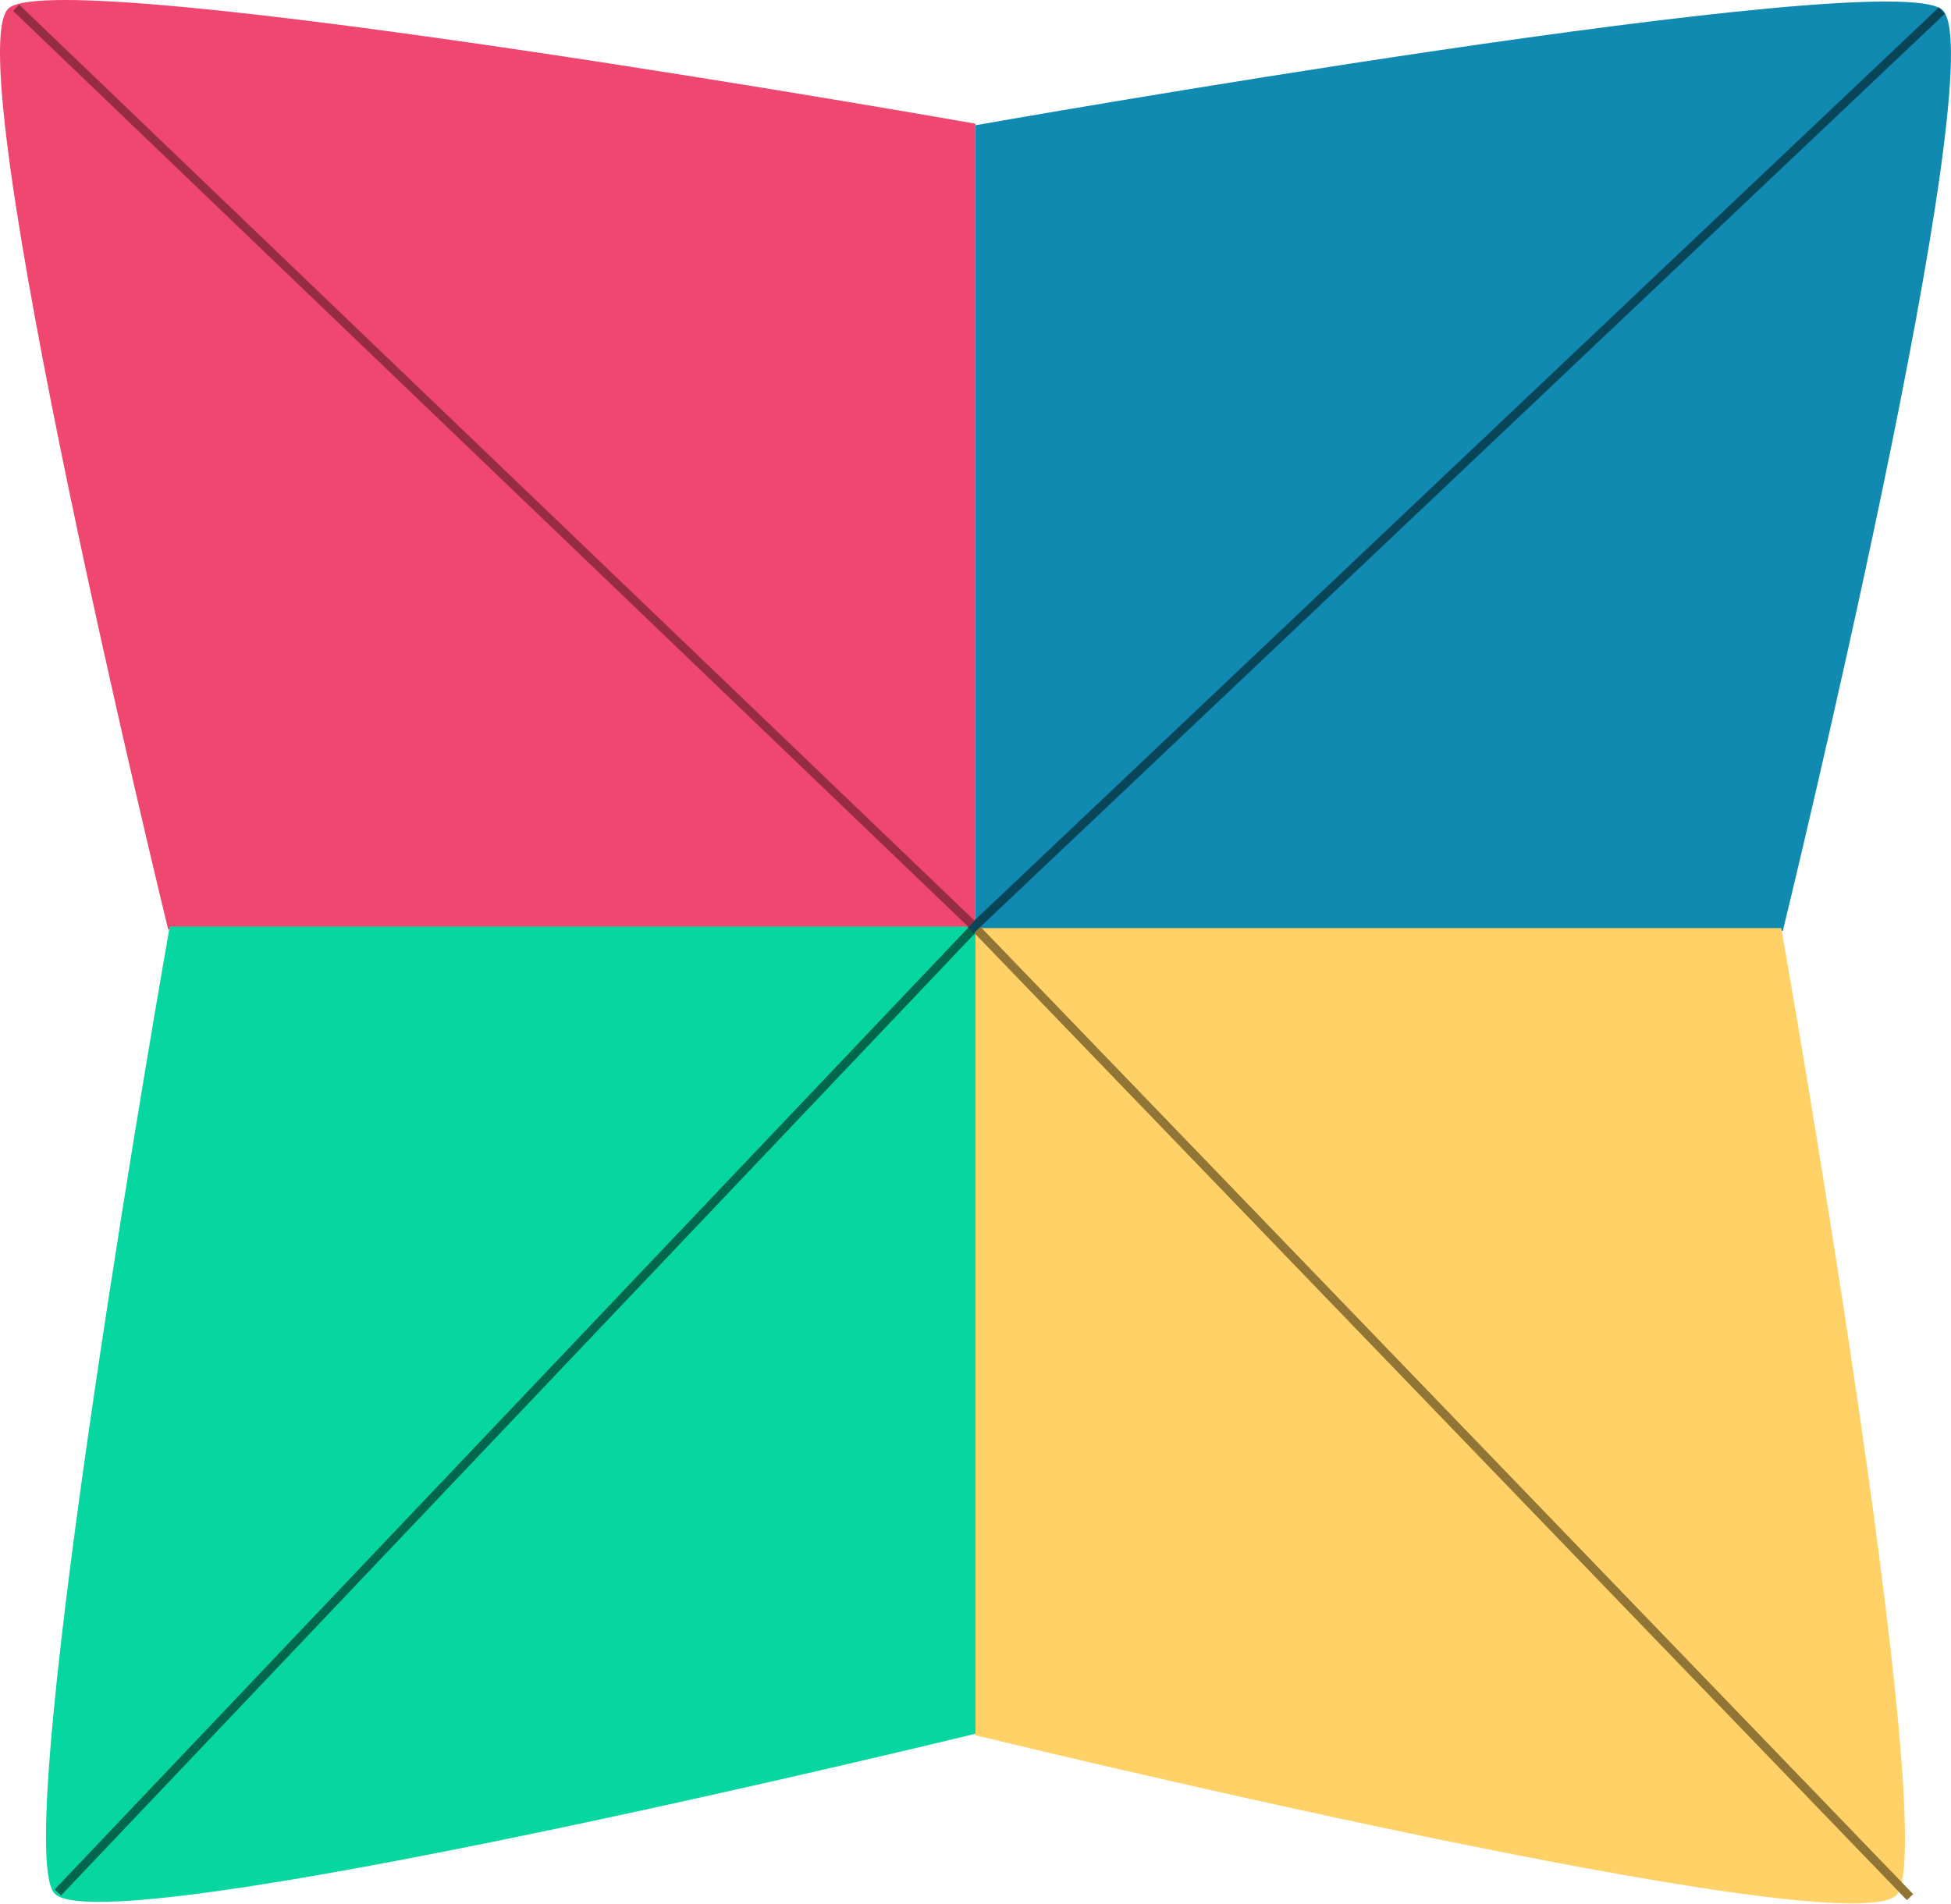
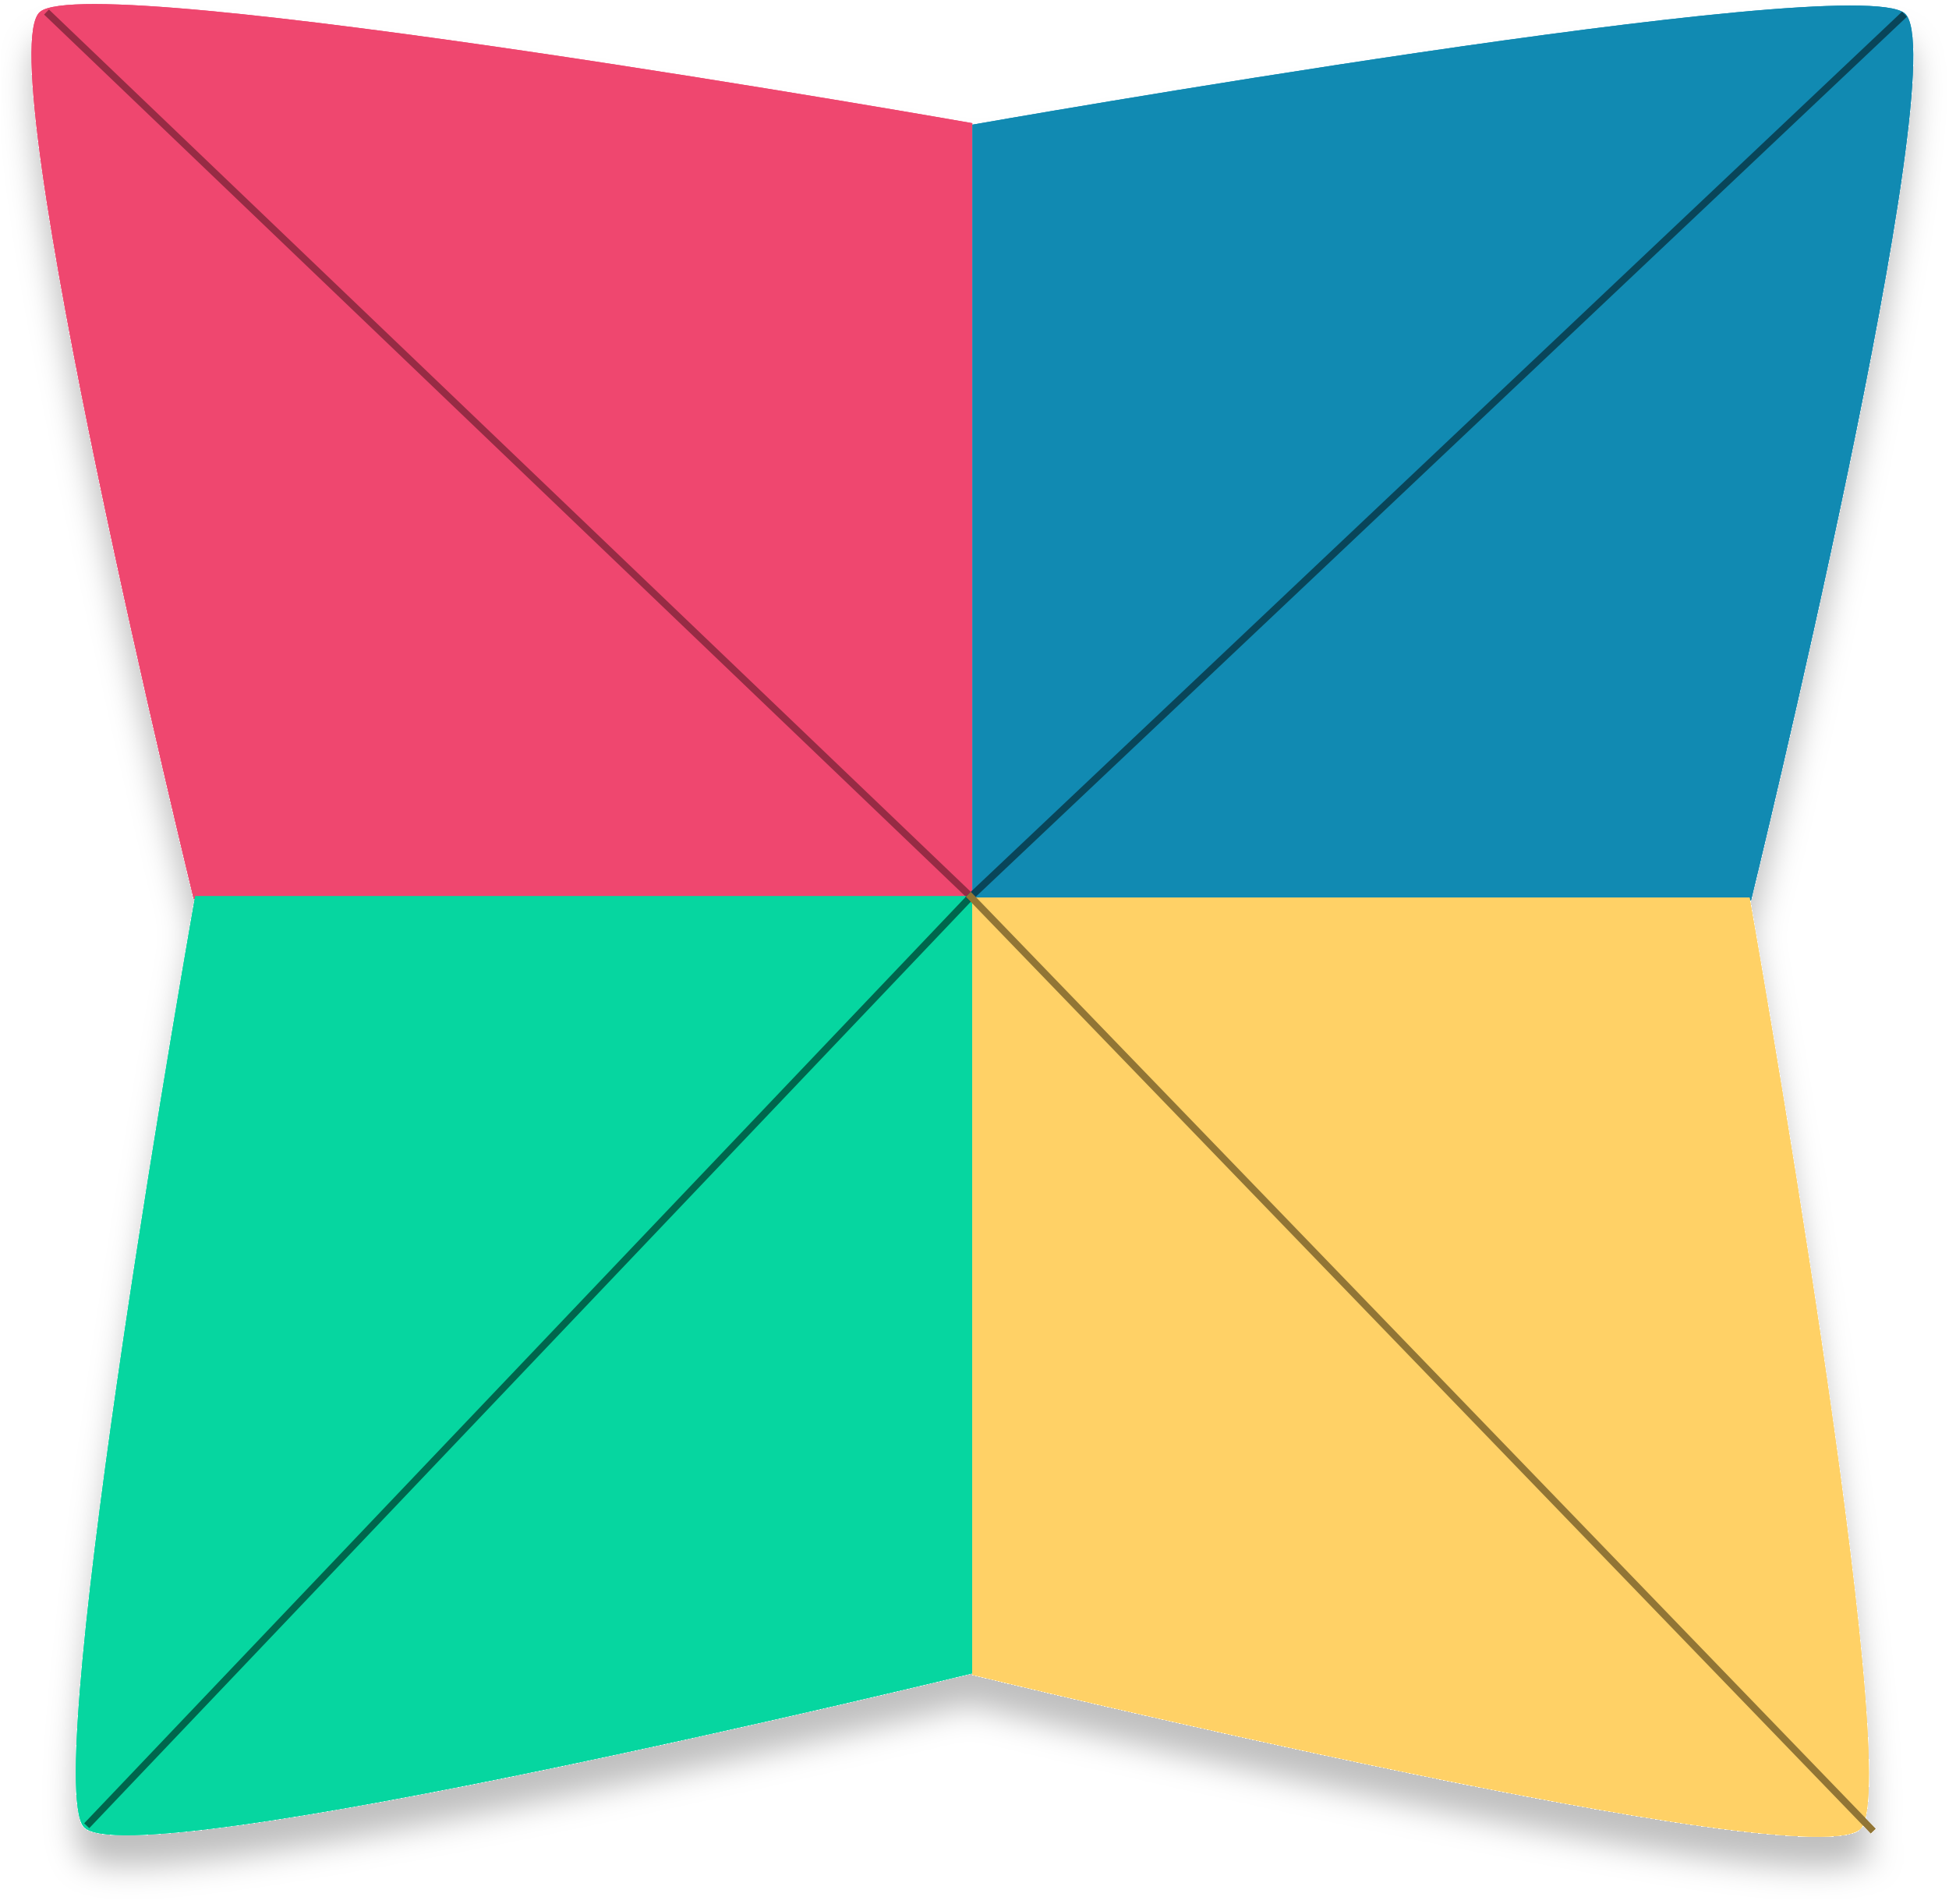
- <svg xmlns="http://www.w3.org/2000/svg" fill="none" viewBox="0 0 447.11 436.25">
-   <path d="M2.041 1.852C14.541 -8.564 223.541 28.352 223.541 28.352V213.024H38.541C38.541 213.024 -10.459 12.269 2.041 1.852Z" fill="#EF476F" />
-   <path d="M12.393 433.853C1.977 421.353 38.893 212.352 38.893 212.352H223.565V397.352C223.565 397.352 22.81 446.352 12.393 433.853Z" fill="#06D6A0" />
-   <path d="M445.065 2.204C432.565 -8.212 223.564 28.704 223.564 28.704V213.376H408.564C408.564 213.376 457.565 12.621 445.065 2.204Z" fill="#118AB2" />
-   <path d="M434.712 434.205C445.129 421.705 408.212 212.704 408.212 212.704H223.541V397.704C223.541 397.704 424.296 446.705 434.712 434.205Z" fill="#FFD166" />
-   <line x1="222.72" y1="211.806" x2="437.72" y2="434.806" stroke="#917535" stroke-width="2" />
-   <line x1="222.728" y1="213.191" x2="13.255" y2="433.742" stroke="#00664C" stroke-width="2.007" />
-   <path d="M445.007 2.421L222.459 213.148" stroke="#094559" stroke-width="2.007" />
-   <line x1="3.692" y1="1.778" x2="222.692" y2="211.778" stroke="#962B44" stroke-width="2" />
+ <svg xmlns="http://www.w3.org/2000/svg" width="256" height="250" viewBox="0 0 256 250" fill="none">
+   <g id="Origame" filter="url(#filter0_d_2_40)">
+     <g id="upper-left-flap-default">
+       <path id="upper-left-flap" d="M5.257 1.554C12.168 -4.193 127.713 16.175 127.713 16.175V118.066H25.436C25.436 118.066 -1.653 7.301 5.257 1.554Z" fill="#EF476F" />
+       <path id="up-left-click" d="M5.257 1.554C12.168 -4.193 127.713 16.175 127.713 16.175V118.066H25.436C25.436 118.066 -1.653 7.301 5.257 1.554Z" fill="#EF476F" />
+       <line id="Line 1" y1="-0.461" x2="167.582" y2="-0.461" transform="matrix(0.722475 0.691397 -0.692842 0.721089 5.78738 1.9115)" stroke="#962B44" stroke-width="0.921" />
+     </g>
+     <g id="lower-left-flap-default">
+       <path id="lower-left-flap" d="M10.98 239.907C5.222 233.01 25.631 117.696 25.631 117.696H127.726V219.768C127.726 219.768 16.739 246.803 10.98 239.907Z" fill="#06D6A0" />
+       <path id="lower-left-click" d="M10.98 239.907C5.222 233.01 25.631 117.696 25.631 117.696H127.726V219.768C127.726 219.768 16.739 246.803 10.98 239.907Z" fill="#06D6A0" />
+       <line id="Line 2" y1="-0.462" x2="167.985" y2="-0.462" transform="matrix(-0.689388 0.724393 -0.725771 -0.687937 126.861 117.777)" stroke="#00664C" stroke-width="0.925" />
+     </g>
+     <g id="upper-right-flap-default">
+       <path id="upper-right-flap" d="M250.182 1.748C243.271 -3.999 127.726 16.37 127.726 16.37V118.26H230.003C230.003 118.26 257.093 7.496 250.182 1.748Z" fill="#118AB2" />
+       <path id="upper-right-click" d="M250.182 1.748C243.271 -3.999 127.726 16.37 127.726 16.37V118.26H230.003C230.003 118.26 257.093 7.496 250.182 1.748Z" fill="#118AB2" />
+       <path id="Line 3" d="M250.15 1.868L127.115 118.135" stroke="#094559" stroke-width="0.925" />
+     </g>
+     <g id="lower-right-flap-default">
+       <path id="lower-right-flap" d="M244.459 240.101C250.218 233.204 229.808 117.89 229.808 117.89H127.713V219.962C127.713 219.962 238.7 246.998 244.459 240.101Z" fill="#FFD166" />
+       <path id="lower-right-click" d="M244.459 240.101C250.218 233.204 229.808 117.89 229.808 117.89H127.713V219.962C127.713 219.962 238.7 246.998 244.459 240.101Z" fill="#FFD166" />
+       <line id="Line 1_2" y1="-0.461" x2="171.075" y2="-0.461" transform="matrix(0.694796 0.719206 -0.720597 0.693355 126.861 117.777)" stroke="#917535" stroke-width="0.921" />
+     </g>
+   </g>
+   <defs>
+     <filter id="filter0_d_2_40" x="0.129" y="0.532" width="259.742" height="248.754" filterUnits="userSpaceOnUse" color-interpolation-filters="sRGB">
+       <feFlood flood-opacity="0" result="BackgroundImageFix" />
+       <feColorMatrix in="SourceAlpha" type="matrix" values="0 0 0 0 0 0 0 0 0 0 0 0 0 0 0 0 0 0 127 0" result="hardAlpha" />
+       <feOffset dy="4" />
+       <feGaussianBlur stdDeviation="2" />
+       <feComposite in2="hardAlpha" operator="out" />
+       <feColorMatrix type="matrix" values="0 0 0 0 0 0 0 0 0 0 0 0 0 0 0 0 0 0 0.25 0" />
+       <feBlend mode="normal" in2="BackgroundImageFix" result="effect1_dropShadow_2_40" />
+       <feBlend mode="normal" in="SourceGraphic" in2="effect1_dropShadow_2_40" result="shape" />
+     </filter>
+   </defs>
</svg>
